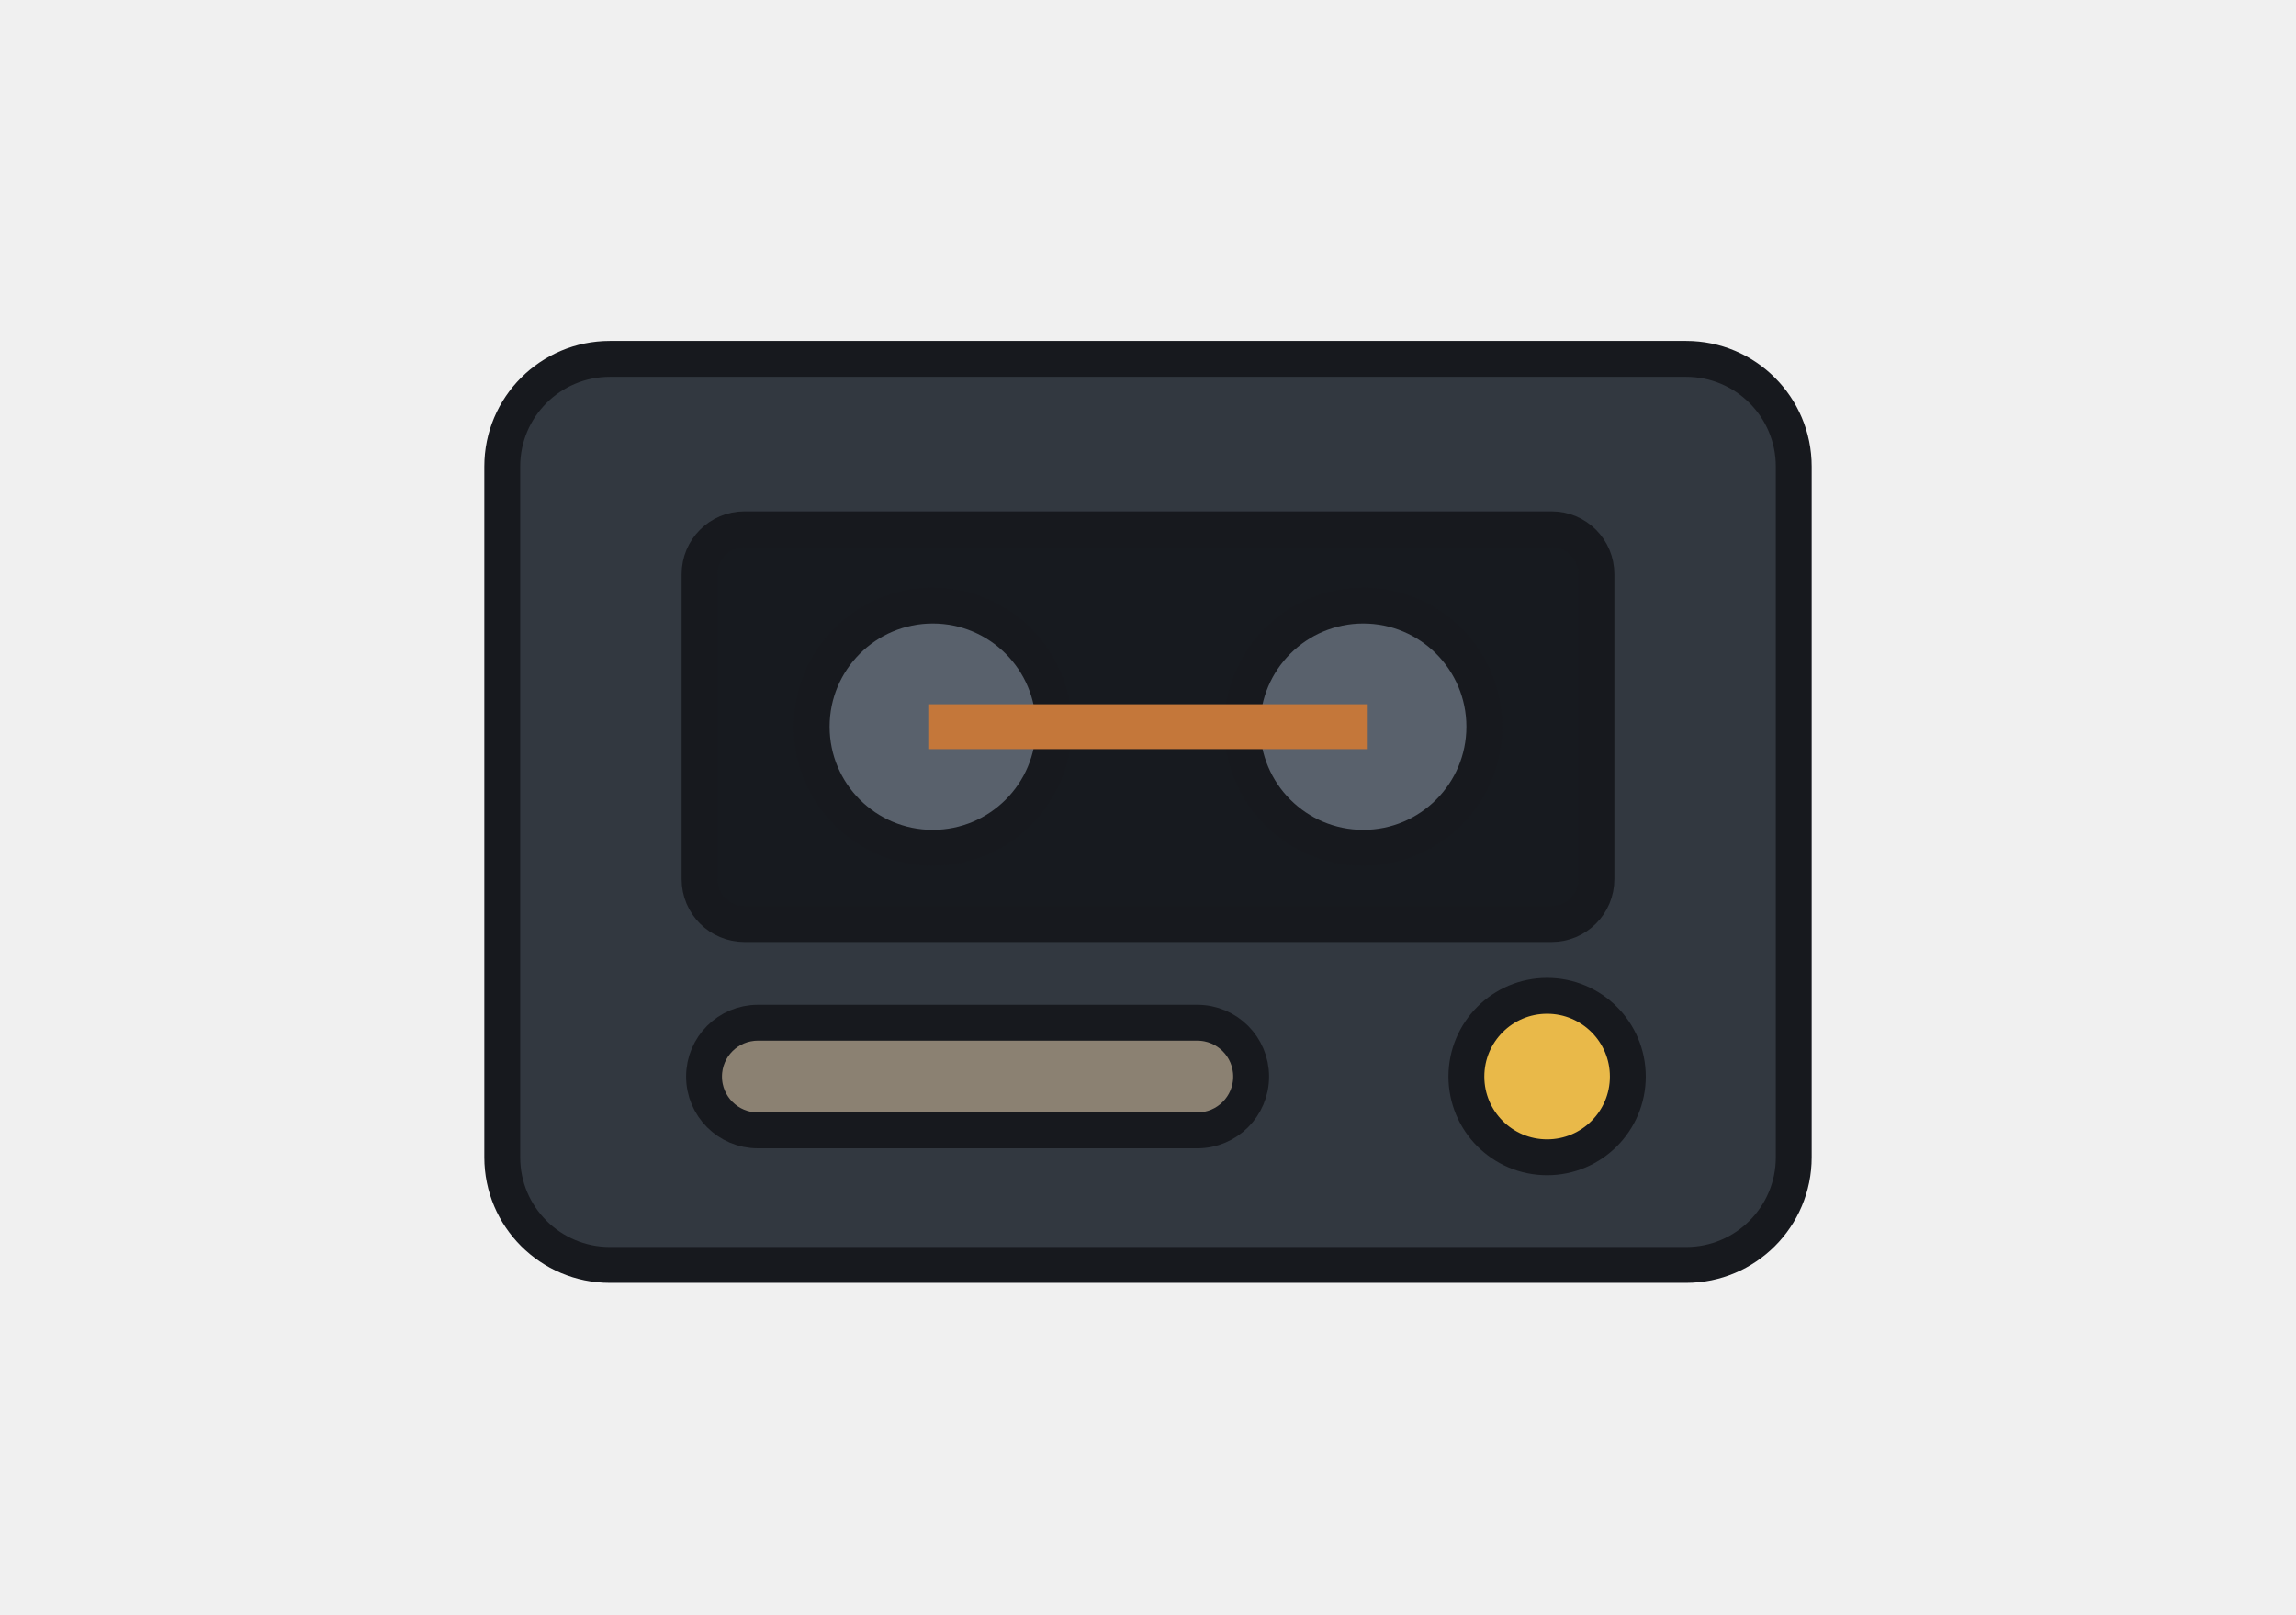
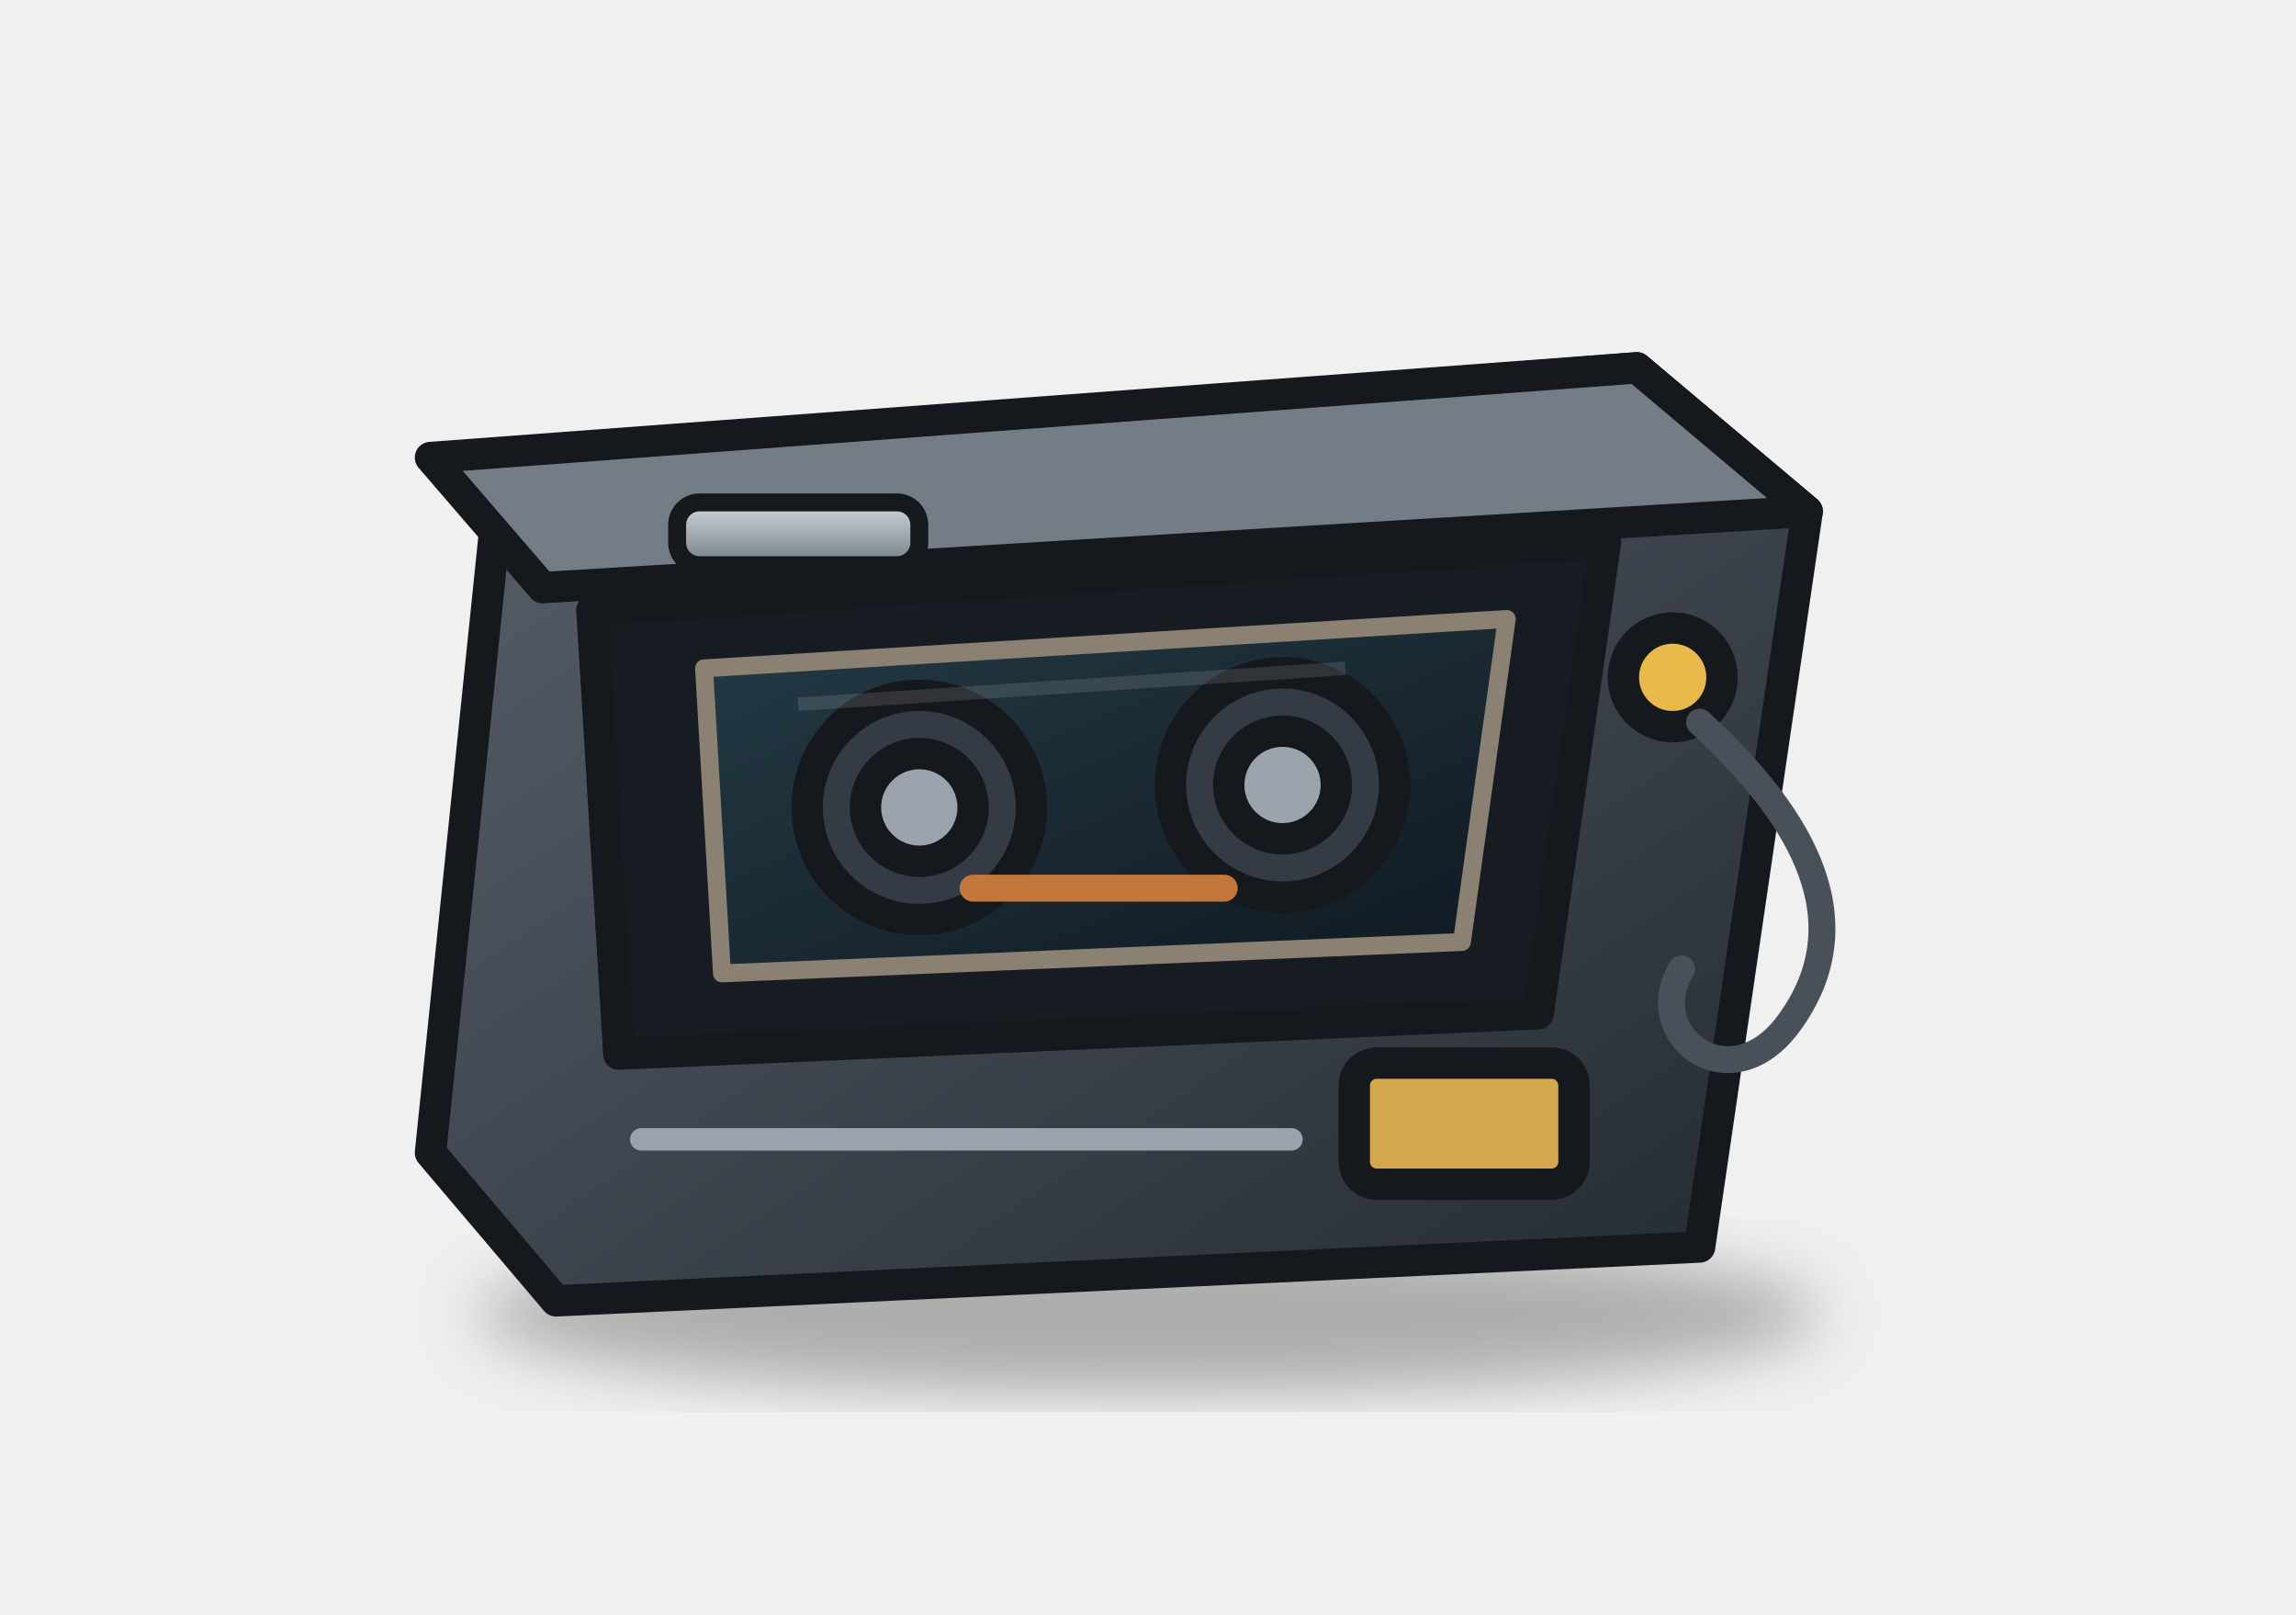
<svg xmlns="http://www.w3.org/2000/svg" viewBox="0 0 512 360">
-   <g stroke="#17191e" stroke-width="8">
-     <rect x="112" y="80" width="288" height="202" rx="24" fill="#323840" />
-     <rect x="156" y="118" width="200" height="88" rx="10" fill="#171a1f" />
-     <circle cx="208" cy="162" r="27" fill="#59616c" />
-     <circle cx="304" cy="162" r="27" fill="#59616c" />
-     <path d="M207 162h98" stroke="#c4773a" stroke-width="10" />
-     <rect x="157" y="228" width="122" height="24" rx="12" fill="#8b8172" />
-     <circle cx="345" cy="240" r="18" fill="#e9b949" />
+   <defs>
+     <linearGradient id="case" x1="0" y1="0" x2="1" y2="1">
+       <stop stop-color="#59616c" />
+       <stop offset="1" stop-color="#242a31" />
+     </linearGradient>
+     <linearGradient id="metal" x1="0" y1="0" x2="0" y2="1">
+       <stop stop-color="#d2d7dc" />
+       <stop offset="1" stop-color="#737d87" />
+     </linearGradient>
+     <linearGradient id="glass" x1="0" y1="0" x2="1" y2="1">
+       <stop stop-color="#243b46" />
+       <stop offset="1" stop-color="#101820" />
+     </linearGradient>
+     <filter id="shadow">
+       <feGaussianBlur stdDeviation="7" />
+     </filter>
+   </defs>
+   <ellipse cx="256" cy="293" rx="150" ry="18" fill="#000" opacity=".28" filter="url(#shadow)" />
+   <g stroke="#15181d" stroke-width="7" stroke-linejoin="round" stroke-linecap="round">
+     <path d="M112 102 365 82l38 32-24 164-255 12-28-33z" fill="url(#case)" />
+     <path d="m365 82 38 32-282 17-25-29z" fill="#747d86" />
+     <path d="M132 136 358 121l-15 105-205 9z" fill="#171c22" />
+     <path d="M157 149 336 138l-10 72-165 7z" fill="url(#glass)" stroke="#8b8172" stroke-width="4" />
+     <circle cx="205" cy="180" r="25" fill="#343b44" />
+     <circle cx="205" cy="180" r="12" fill="#9ba4ad" />
+     <circle cx="286" cy="175" r="25" fill="#343b44" />
+     <circle cx="286" cy="175" r="12" fill="#9ba4ad" />
+     <path d="M217 198h56" stroke="#c4773a" stroke-width="6" />
+     <path d="M143 254h145" stroke="#9aa3ad" stroke-width="5" />
+     <rect x="302" y="237" width="49" height="27" rx="5" fill="#d4a84c" />
+     <circle cx="373" cy="151" r="11" fill="#e9b949" />
+     <path d="M379 161c24 22 36 45 20 67-13 18-33 3-24-12" fill="none" stroke="#4a5059" stroke-width="6" />
+     <rect x="151" y="112" width="54" height="14" rx="5" fill="url(#metal)" stroke-width="4" />
  </g>
+   <path d="m178 157 122-8" stroke="#fff" stroke-width="3" opacity=".12" />
</svg>
